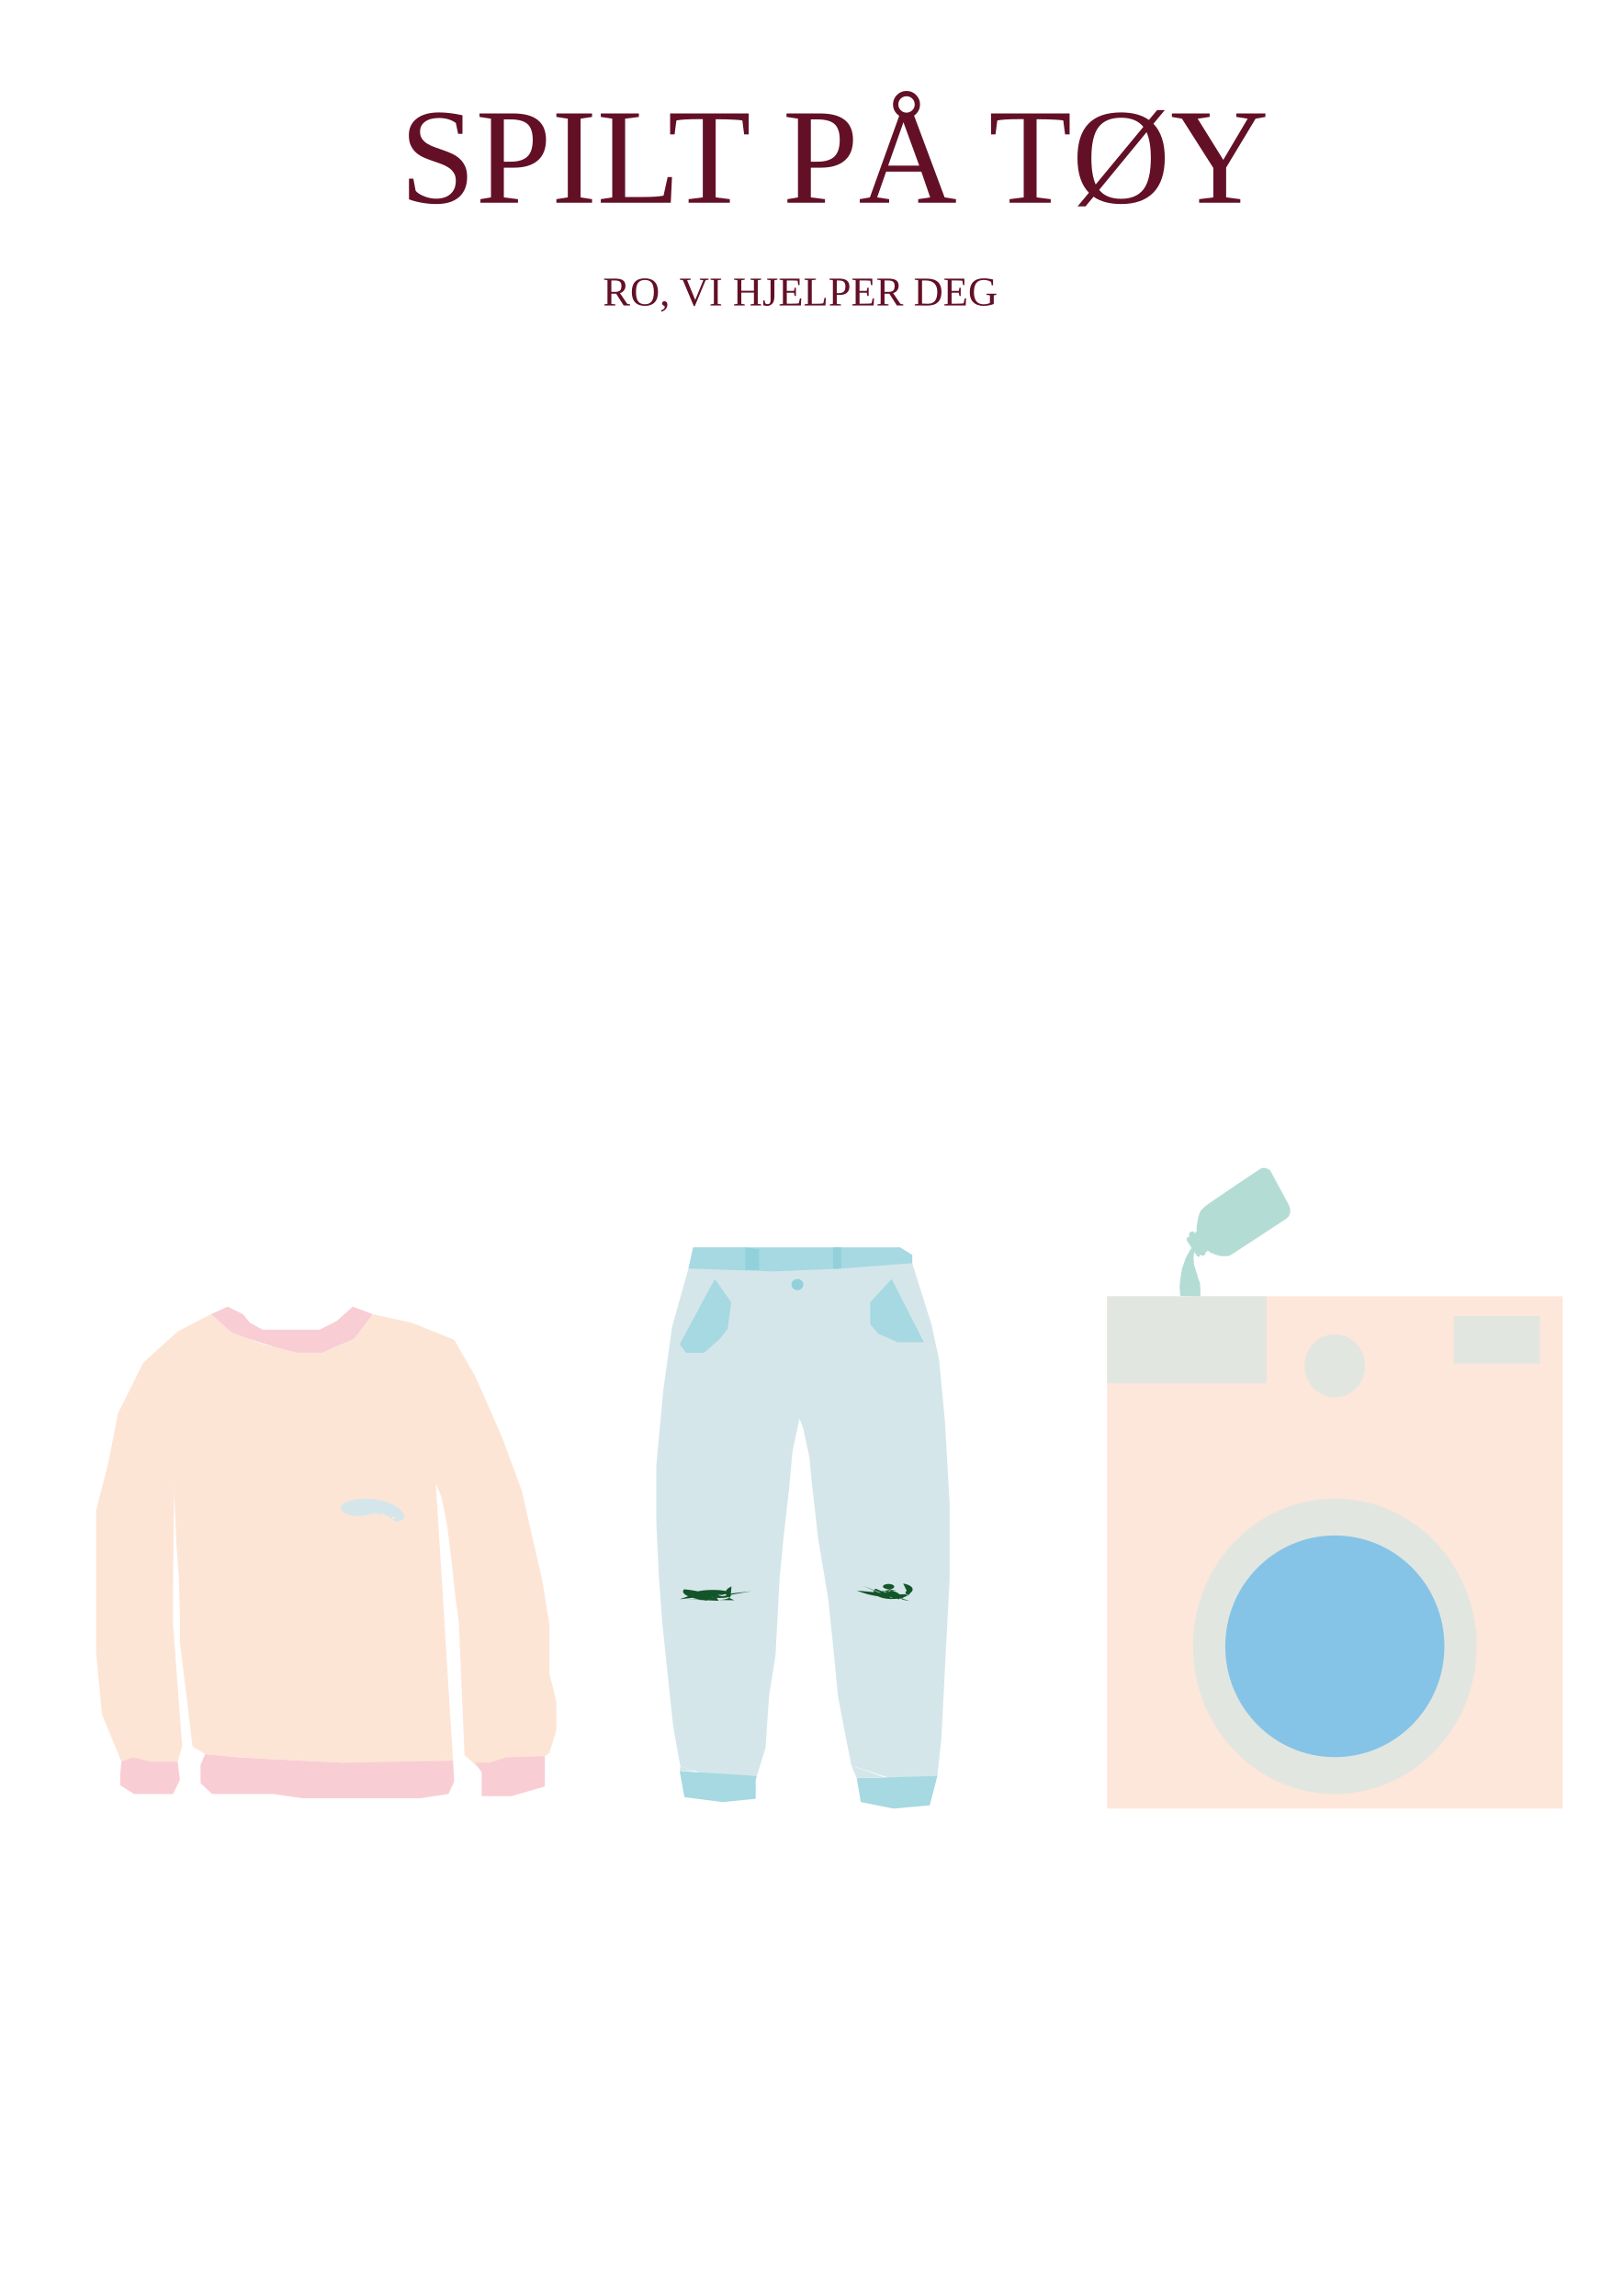
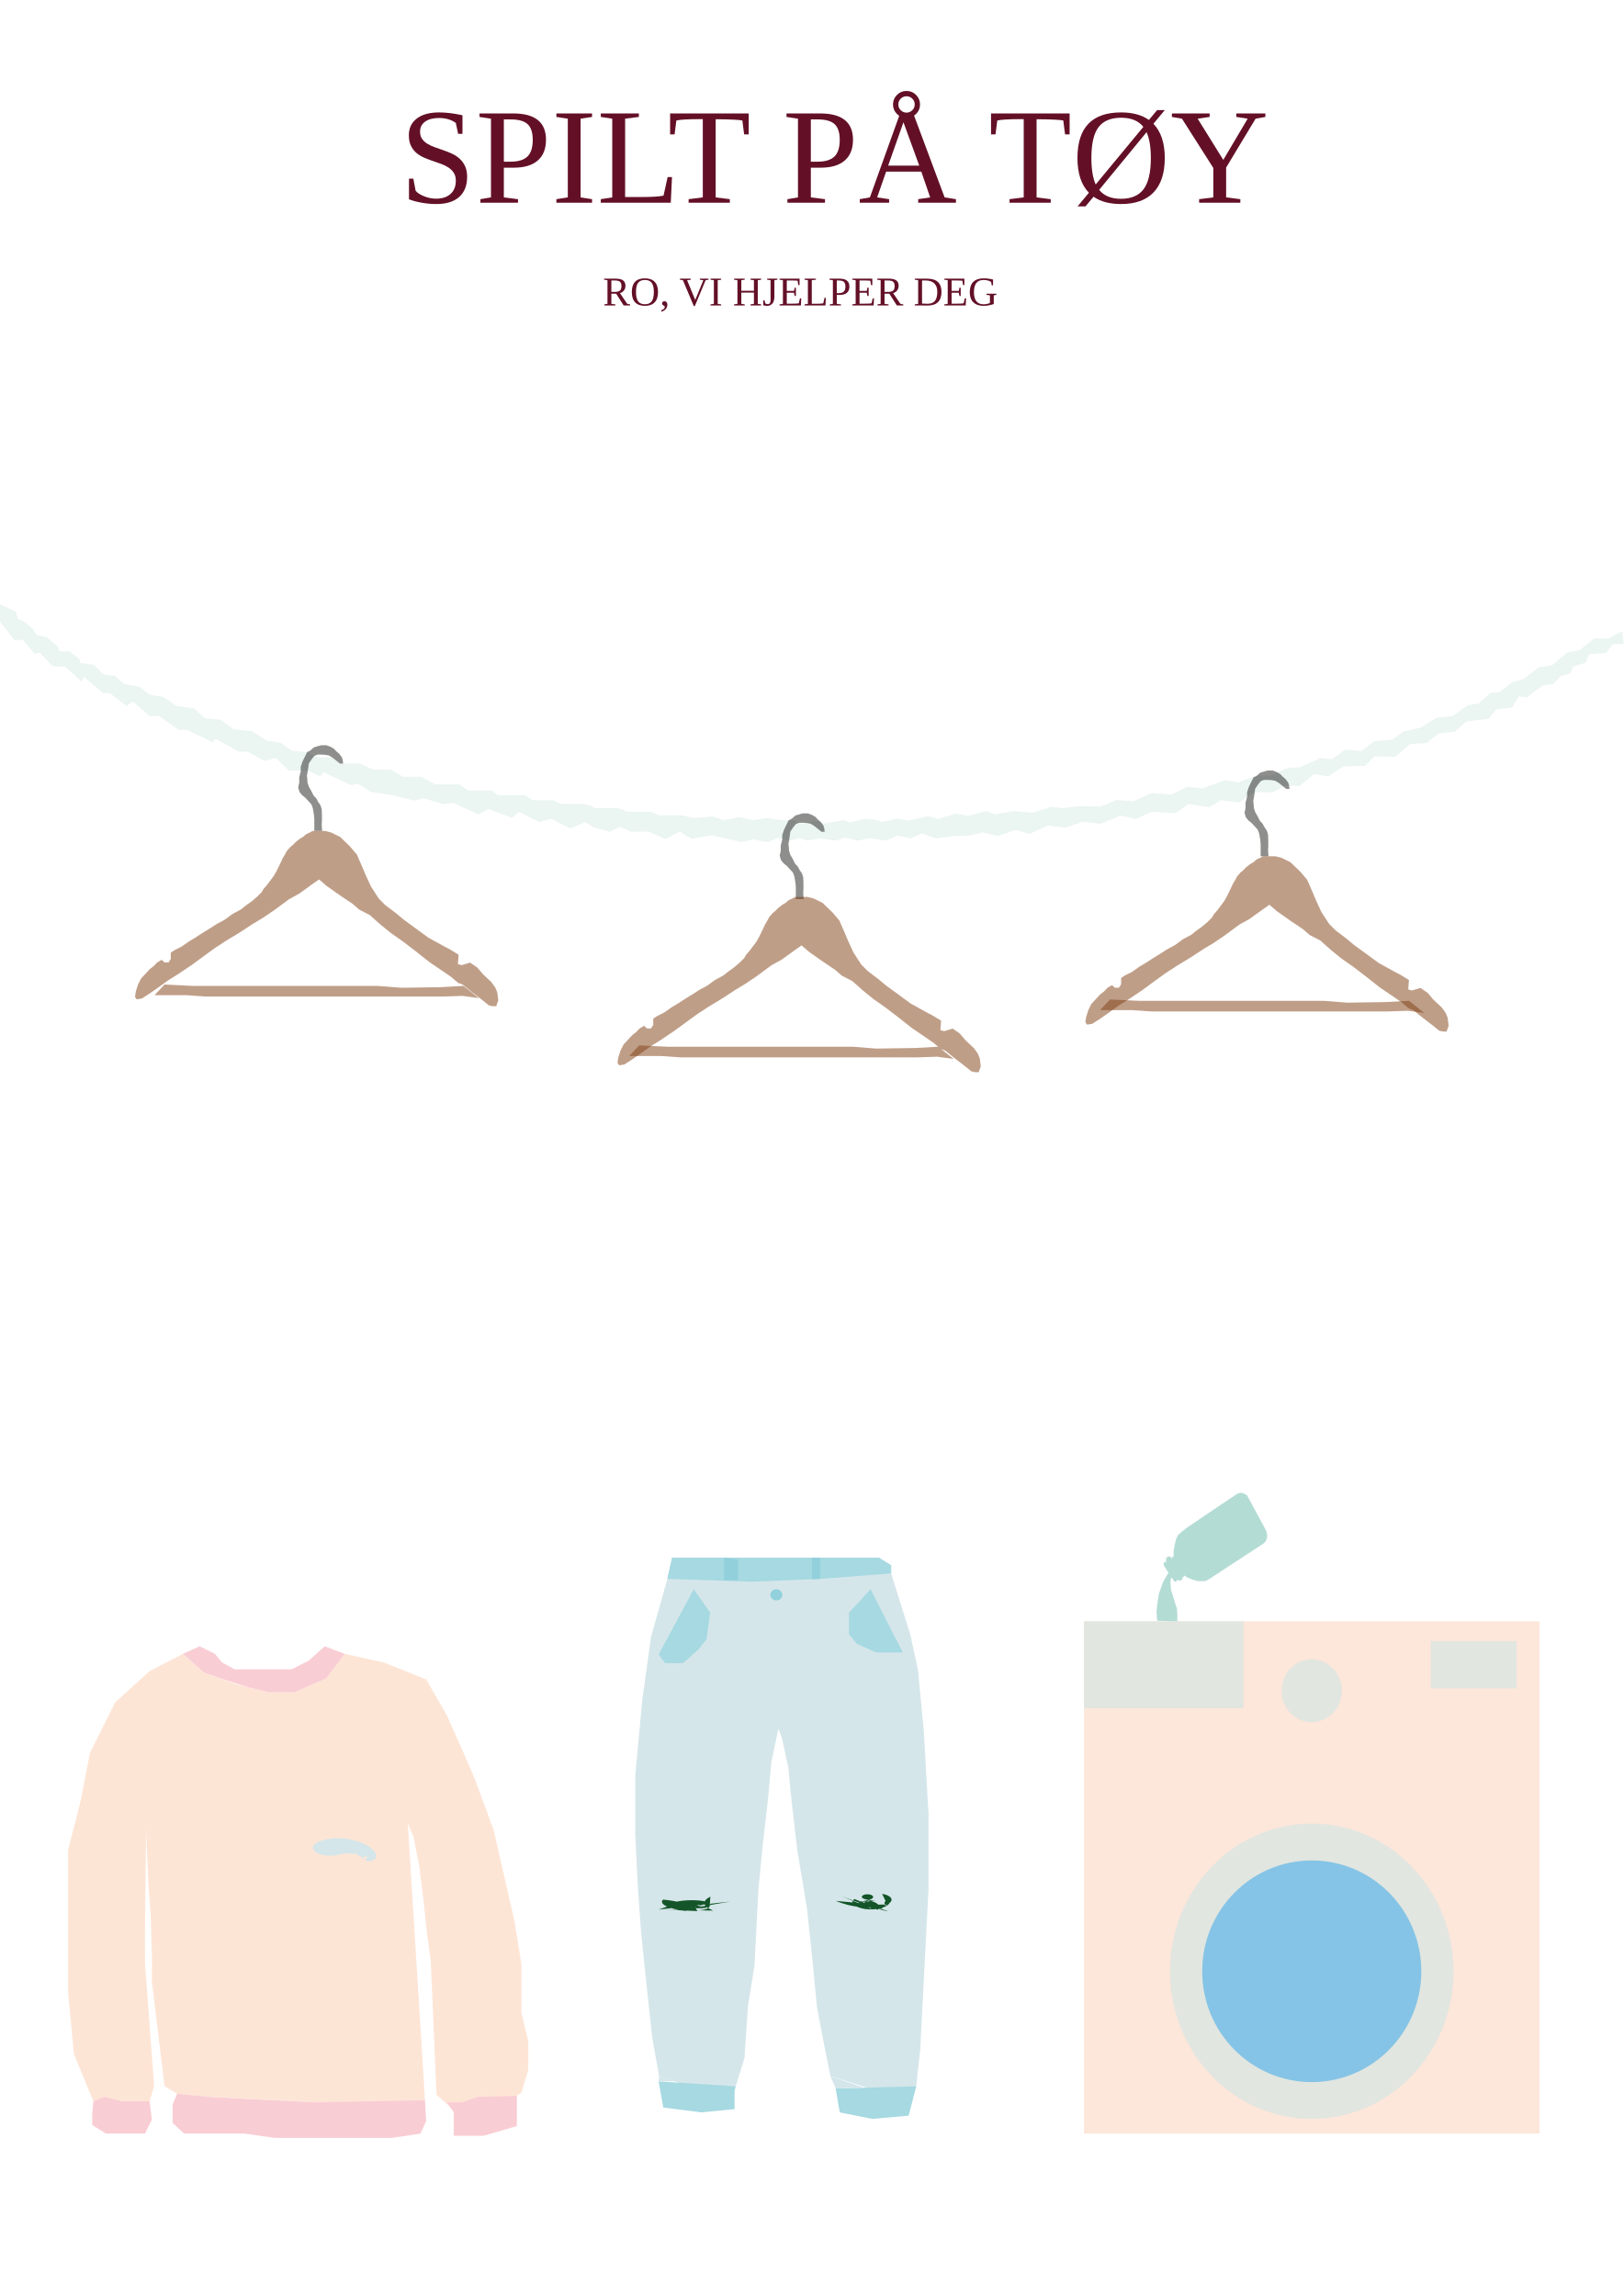
- <svg xmlns="http://www.w3.org/2000/svg" id="Layer_1" data-name="Layer 1" viewBox="0 0 595.28 841.89">
+ <svg xmlns="http://www.w3.org/2000/svg" viewBox="0 0 595.28 841.89">
  <defs>
    <style>
      .cls-1 {
        fill: none;
      }

      .cls-2 {
        fill: #fde6da;
      }

      .cls-3 {
+         fill: #7f3e12;
+       }
+ 
+       .cls-3, .cls-4 {
+         opacity: .5;
+       }
+ 
+       .cls-5 {
        fill: #135528;
      }

-       .cls-4 {
+       .cls-6 {
        fill: #85c4e6;
      }

-       .cls-5 {
+       .cls-7 {
        fill: #f9cdd4;
      }

-       .cls-6 {
+       .cls-8 {
        fill: #a6d9e1;
      }

-       .cls-7 {
+       .cls-9 {
        fill: #e2e6e0;
      }

-       .cls-8 {
+       .cls-10 {
+         fill: #ebf5f2;
+       }
+ 
+       .cls-11 {
        fill: #92d1dc;
      }

-       .cls-9 {
+       .cls-12 {
        letter-spacing: -.09em;
      }

-       .cls-10 {
+       .cls-13 {
        letter-spacing: -.02em;
      }

-       .cls-11 {
+       .cls-14 {
        letter-spacing: -.04em;
      }

-       .cls-12 {
+       .cls-15 {
        fill: #fde5d6;
      }

-       .cls-13 {
+       .cls-4 {
+         fill: #1d1d1b;
+       }
+ 
+       .cls-16 {
        font-size: 15px;
      }

-       .cls-13, .cls-14 {
+       .cls-16, .cls-17 {
        fill: #631027;
        font-family: TimesNewRomanPSMT, 'Times New Roman';
      }

-       .cls-15 {
+       .cls-18 {
        fill: #d5e6ea;
      }

-       .cls-14 {
+       .cls-17 {
        font-size: 50px;
      }

-       .cls-16 {
+       .cls-19 {
        fill: #b3dcd4;
      }
    </style>
  </defs>
-   <text class="cls-14" transform="translate(146.55 74.33)">
-     <tspan x="0" y="0">SPI</tspan>
-     <tspan class="cls-9" x="72.27" y="0">L</tspan>
-     <tspan class="cls-10" x="98.22" y="0">T</tspan>
-     <tspan x="127.86" y="0" xml:space="preserve"> PÅ</tspan>
-     <tspan class="cls-10" x="204.27" y="0"> </tspan>
-     <tspan x="215.87" y="0">TØ</tspan>
-     <tspan class="cls-11" x="282.52" y="0">Y</tspan>
-   </text>
-   <text class="cls-13" transform="translate(221.02 112)">
-     <tspan x="0" y="0">RO,</tspan>
-     <tspan class="cls-10" x="24.59" y="0"> </tspan>
-     <tspan x="28.07" y="0">VI HJELPER DEG</tspan>
-   </text>
-   <rect class="cls-2" x="405.88" y="475.33" width="166.99" height="187.85" />
-   <ellipse class="cls-7" cx="489.37" cy="603.66" rx="51.98" ry="54.14" />
-   <ellipse class="cls-7" cx="489.37" cy="500.79" rx="11.07" ry="11.53" />
-   <rect class="cls-7" x="405.88" y="475.33" width="58.45" height="31.89" />
-   <rect class="cls-7" x="533.01" y="482.58" width="31.51" height="17.39" />
-   <ellipse class="cls-4" cx="489.37" cy="603.66" rx="40.17" ry="40.64" />
-   <g>
-     <polygon class="cls-16" points="465.67 429.15 472.57 441.96 472.99 443.3 472.99 444.71 472.45 446.06 471.66 446.8 470.39 447.66 451.37 460.1 450.28 460.59 449.13 460.59 447.55 460.59 445.98 460.16 443.74 459.3 442.71 458.5 442.59 458.87 442.26 459.08 442.04 459.02 442.04 459.41 441.9 459.9 441.47 460.27 441 460.38 440.35 460.34 440.13 460.19 439.78 459.9 439.92 460.29 439.78 460.73 439.39 460.85 438.99 460.66 438.52 460.03 437.52 458.65 436.59 457.16 436.46 456.96 435.1 454.8 435.1 454.41 435.1 453.96 435.41 453.57 435.8 453.5 436.14 453.63 435.96 453.05 435.94 452.58 436.02 452.25 436.36 451.78 436.89 451.57 437.42 451.53 437.65 451.8 438.03 452.19 438.26 452.56 438.24 452.06 438.21 451.8 438.38 451.53 438.64 451.55 438.82 451.59 438.74 451.1 438.72 450.44 438.7 449.76 438.91 448.52 439.21 446.88 439.7 445 440.35 443.71 441.81 442.39 443.32 441.2 453.61 434.22 462.13 428.53 463.29 428.2 463.92 428.3 464.51 428.5 465.24 428.9 465.67 429.15" />
-     <polygon class="cls-16" points="437.61 456.97 436.58 457.98 436.25 458.53 435.55 459.72 434.77 461.14 433.37 465.08 432.79 468.65 432.46 471.7 432.64 474.53 432.79 475.14 440.09 475.33 440.09 472.74 439.91 470.43 439.27 468.71 438.79 466.99 438.12 464.89 437.75 463.75 437.57 461.29 437.66 460.06 437.96 459.04 438.67 458.66 437.61 456.97" />
+   <g id="Layer_1" data-name="Layer 1">
+     <text class="cls-17" transform="translate(146.55 74.33)">
+       <tspan x="0" y="0">SPI</tspan>
+       <tspan class="cls-12" x="72.27" y="0">L</tspan>
+       <tspan class="cls-13" x="98.22" y="0">T</tspan>
+       <tspan x="127.86" y="0" xml:space="preserve"> PÅ</tspan>
+       <tspan class="cls-13" x="204.27" y="0"> </tspan>
+       <tspan x="215.87" y="0">TØ</tspan>
+       <tspan class="cls-14" x="282.52" y="0">Y</tspan>
+     </text>
+     <text class="cls-16" transform="translate(221.02 112)">
+       <tspan x="0" y="0">RO,</tspan>
+       <tspan class="cls-13" x="24.59" y="0"> </tspan>
+       <tspan x="28.07" y="0">VI HJELPER DEG</tspan>
+     </text>
  </g>
-   <polygon class="cls-15" points="249.41 647.63 246.84 633.28 244.91 615.36 242.77 594.84 241.48 576.91 240.62 558.58 240.62 537.27 243.19 509.58 246.41 486.47 252.4 465.15 254.12 457.38 273.18 457.38 287.75 459.38 312.38 459.18 329.94 457.38 334.44 460.17 334.44 463.16 341.51 485.67 344.29 498.62 346.43 521.13 348.15 551.41 348.15 579.1 346.86 603.4 345.15 637.27 343.65 651.21 332.51 654 312.16 647.43 309.81 635.68 307.24 622.13 305.52 604.4 303.6 586.07 299.95 564.16 297.6 543.44 296.74 534.28 294.39 523.52 293.1 520.13 290.53 532.29 289.24 546.43 287.32 563.16 285.82 578.7 284.32 606.99 281.96 621.73 280.68 640.85 277.46 651.21 262.9 651.81 249.41 647.63" />
-   <polygon class="cls-6" points="249.19 649.42 250.91 658.98 264.83 660.78 277.04 659.58 277.04 652.81 277.46 651.21 249.19 649.42" />
-   <polyline class="cls-15" points="255.19 649.42 249.41 647.63 249.19 649.42" />
-   <polygon class="cls-6" points="314.09 652.01 315.59 660.78 327.58 663.17 340.86 661.97 343.65 651.21 314.09 652.01" />
-   <polyline class="cls-15" points="312.16 647.43 324.36 651.73 314.09 652.01" />
-   <polyline class="cls-6" points="326.9 468.97 319.03 477.51 319.03 485.57 321.91 488.98 329 492.16 333.2 492.16 336.09 492.16 338.71 492.16" />
-   <polyline class="cls-6" points="262.05 468.97 268.09 477.51 266.77 487.27 263.89 490.93 258.11 496.06 251.55 496.06 249.19 492.89" />
-   <path class="cls-6" d="M252.4,465.15l37.74,1.04-37.74-1.04Z" />
-   <polyline class="cls-6" points="254.12 457.38 252.4 465.15 283.37 466.19 308.45 465.15 334.44 463.16 334.44 460.17 329.94 457.38" />
-   <polygon class="cls-8" points="273.18 457.38 273.18 465.67 278.29 465.67 278.29 458.08 273.18 457.38" />
-   <polyline class="cls-8" points="308.45 465.15 305.43 465.28 305.43 457.38 308.45 457.38 308.45 461.79" />
-   <ellipse class="cls-8" cx="292.35" cy="471.02" rx="2.2" ry="2.05" />
-   <path class="cls-1" d="M290.15,477.54c.47,7.88.93,15.77,1.4,23.65,5.43-.74,8.91-5.77,9.83-10.81s-.49-10.16-2-15.06" />
-   <polygon class="cls-12" points="65.12 645.95 44.5 645.95 37.35 628.55 35.24 606.02 35.24 586.25 35.24 570.84 35.24 553.84 39.87 535.65 43.24 518.26 52.49 499.68 65.12 488.21 77.32 481.89 84.89 488.61 96.67 492.96 108.87 496.01 118.13 496.01 129.91 490.89 136.64 481.89 150.95 485.03 166.51 491.25 174.09 504.42 179.56 516.68 184.18 527.35 187.55 536.44 191.34 546.72 194.28 559.77 198.91 579.93 201.43 595.74 201.43 613.53 203.96 623.93 203.96 634.48 201.43 642.78 193.02 648.71 184.18 648.71 178.29 650.69 170.3 643.57 170.06 638.02 168.2 594.55 167.58 590.13 166.93 585.46 165.67 573.6 163.99 559.77 161.89 549.09 159.78 543.95 166.09 645.55 143.37 646.34 125.7 646.34 101.72 645.16 87.41 644.36 75.21 643.18 70.59 640.41 65.96 602.07 65.96 591.79 65.54 578.35 64.98 570.37 64.69 566.29 64.48 561.46 64.14 553.83 63.85 547.51 63.85 543.95 63.43 582.7 63.43 595.35 66.8 640.41 65.12 645.95" />
-   <polyline class="cls-5" points="44.08 650.69 44.08 654.64 49.13 657.81 57.96 657.81 63.43 657.81 65.96 652.67 65.12 645.95 55.02 645.95 48.71 644.36 44.5 645.95" />
-   <polyline class="cls-5" points="73.53 647.13 73.53 653.85 77.74 657.81 88.68 657.81 100.04 657.81 110.98 659.39 126.12 659.39 142.11 659.39 153.89 659.39 164.41 657.81 166.51 653.26 166.09 645.55 125.7 646.34 101.72 645.16 87.41 644.36 75.21 643.18" />
-   <polyline class="cls-5" points="176.61 649.9 176.61 658.6 187.55 658.6 199.75 655.04 199.75 649.9 199.75 643.97 185.45 644.36 179.56 646.34 174.09 646.34" />
-   <polygon class="cls-5" points="83.47 479.12 77.32 481.89 84.89 488.61 90.96 490.85 100.8 493.99 108.87 496.01 114.36 496.01 118.13 496.01 125.77 492.68 129.91 490.89 132.39 487.57 134.47 484.79 136.64 481.89 129.33 479.12 123.41 484.4 117.17 487.57 106.98 487.57 100.94 487.57 96.26 487.57 91.58 484.98 89.09 481.89 83.47 479.12" />
-   <path class="cls-3" d="M249.19,586.42c8.77-.99,17.54-1.97,26.31-2.96-4.75.82-9.51,1.64-14.26,2.46-.6-1.37-4.75-2.63-10.41-3.16-1.68,1.58,1.85,3.37,8.2,4.16,2.96-.95,2.46-2.37-1.13-3.21-.29.94,3.31,1.85,7.51,1.9-2.12-.14-4.24-.28-6.37-.42.41.57,3.64.91,6.02.68s3.59-.89,2.97-1.45-2.77-1-5.22-1.19c-.22.31-.42.64.13.92s2.17.5,3.39.34c1.37-.17,1.21-.64.34-.93-2.48-.83-8.86-.73-11.35.1s-1.09,2.06,2.44,2.67c2.25.39,5.66.54,7.87.14,2.05-.37,2.25-1.04,2.3-1.63.08-1.06.16-2.11.23-3.17-3.25,1.62-2.84,3.58,1.06,5.12-5.88-.11-11.75-.22-17.63-.33,3.96.17,7.91.34,11.87.51l-1.11-1.7,4.87.77-5.65-1.64,4.01.61c-2.06-.85-6.33-1.41-10.66-1.39.34.59,2.14,1.13,4.58,1.37-.1-.68-1.98-1.34-4.71-1.65,2.06,1.12,5.93,2.07,10.73,2.64-.54-.73-3.73-1.32-7.05-1.29-.45.4.94.86,2.79.91-2.28-.48-5.52-.71-8.61-.62,2.64.44,5.29.87,7.93,1.31-.04-.62-2.97-1.16-5.72-1.04l2.06.08.11-1.73" />
-   <path class="cls-3" d="M321.01,582.53c-2.21,1.5.92,3.68,5.5,3.81,4.58.14,8.6-1.82,7.06-3.44-1.98.37-2.17,1.59-.32,2.05-6.37-.57-12.75-1.15-19.12-1.72,2.52,1.04,5.64,1.95,9.31,2.26s7.94-.12,10.05-1.28c2.11-1.16,1.11-3.04-2.37-3.57l1.89,3.91-4.52.06c-.08,1.08,2.1,2.13,4.92,2.37l-8.12-2.43,2.05,1.56c-3.72-1.56-7.45-3.11-11.17-4.67,4.44,1.68,8.89,3.35,13.33,5.03,1.61-1.23-.11-2.91-3.51-3.42-.4,1.3,1.91,2.65,5.24,3.05-.63-1.38-3.94-2.52-7.67-2.65,1.57-.28,3.26-.59,4.02-1.17s-.1-1.48-1.84-1.48c-1.75,0-2.6.93-1.66,1.48s2.87.74,4.62.76c-2.05.16-3.93.6-5.24,1.21,1.2-.04.88-.91-.31-.83" />
-   <path class="cls-15" d="M144.14,556.11c-1.01.53-.16,1.67,1.19,1.77s2.59-.6,2.88-1.37-.15-1.59-.75-2.31c-3.12-3.68-11.18-5.61-17.79-4.25-2.18.45-4.37,1.38-4.67,2.72-.37,1.67,2.52,3.1,5.38,3.23s5.6-.63,8.17-1.37c2.24.65,4.48,1.3,6.72,1.96-.39.24-.78.49-1.17.73-4.02-2.87-10.05-4.73-16.35-5.04,3.53.61,7.06,1.21,10.59,1.82l1.41.87-7.76-.7,7.76,1.23.12-1.61,6.38.93c-.8-1.27-2.51-2.34-4.63-2.87l2.11,1.64c-5.92-.89-11.84-1.78-17.76-2.67l10.01,4.25c.27-1.35-1.11-2.76-3.23-3.3l5.35,2.71-5.11-1.35" />
+   <g id="vaskemaskine">
+     <g>
+       <rect class="cls-2" x="397.42" y="594.49" width="166.99" height="187.85" />
+       <ellipse class="cls-9" cx="480.91" cy="722.82" rx="51.98" ry="54.14" />
+       <ellipse class="cls-9" cx="480.91" cy="619.96" rx="11.07" ry="11.53" />
+       <rect class="cls-9" x="397.42" y="594.49" width="58.45" height="31.89" />
+       <rect class="cls-9" x="524.54" y="601.74" width="31.51" height="17.39" />
+       <ellipse class="cls-6" cx="480.91" cy="722.82" rx="40.17" ry="40.64" />
+       <g>
+         <polygon class="cls-19" points="457.2 548.31 464.11 561.12 464.53 562.47 464.53 563.88 463.99 565.23 463.2 565.96 461.93 566.82 442.91 579.26 441.82 579.75 440.67 579.75 439.09 579.75 437.52 579.32 435.28 578.46 434.25 577.67 434.12 578.04 433.8 578.24 433.58 578.18 433.58 578.57 433.43 579.07 433.01 579.44 432.54 579.54 431.89 579.5 431.66 579.35 431.32 579.07 431.46 579.46 431.32 579.89 430.93 580.01 430.52 579.83 430.06 579.19 429.06 577.81 428.12 576.32 428 576.13 426.64 573.96 426.64 573.57 426.64 573.12 426.95 572.73 427.33 572.67 427.68 572.79 427.49 572.21 427.47 571.74 427.56 571.41 427.9 570.94 428.43 570.73 428.96 570.69 429.18 570.96 429.57 571.35 429.79 571.72 429.77 571.23 429.75 570.96 429.91 570.69 430.18 570.71 430.36 570.75 430.28 570.26 430.26 569.6 430.24 568.92 430.44 567.69 430.75 566.04 431.24 564.16 431.89 562.87 433.35 561.56 434.86 560.36 445.15 553.39 453.67 547.69 454.83 547.36 455.46 547.46 456.05 547.67 456.78 548.06 457.2 548.31" />
+         <polygon class="cls-19" points="429.15 576.14 428.11 577.15 427.79 577.69 427.08 578.88 426.31 580.3 424.91 584.24 424.33 587.81 424 590.86 424.18 593.69 424.33 594.31 431.63 594.49 431.63 591.91 431.45 589.6 430.81 587.87 430.32 586.15 429.65 584.06 429.29 582.92 429.11 580.46 429.2 579.22 429.5 578.21 430.21 577.82 429.15 576.14" />
+       </g>
+     </g>
+     <polygon class="cls-10" points="5.85 224.28 6.54 226.92 8.84 227.95 12.16 230.7 13.31 232.77 17.09 233.68 21.34 237.24 21.79 238.84 25.58 238.84 29.36 241.94 29.36 243.09 34.41 243.77 37.96 247.33 42.09 247.79 45.65 250.88 51.15 251.8 54.71 254.67 60.1 255.59 64.45 258.8 71.22 259.83 75.12 263.38 80.97 263.96 85.67 267.4 92.32 268.09 97.94 271.64 103.1 272.44 107 275.31 112.62 275.77 116.4 277.72 121.79 277.72 124.66 280.01 125.81 280.01 132.11 280.01 136.82 282.19 143.12 282.19 147.82 284.83 154.25 284.83 159.52 287.58 168.35 287.58 171.56 289.87 180.28 289.87 182.46 291.59 192.55 291.59 195.19 293.43 202.64 293.43 205.85 294.81 214.34 294.81 216.98 295.61 217.89 296.3 226.61 296.3 230.05 297.67 238.65 297.67 241.29 298.93 250 298.93 254.25 299.97 261.36 299.39 265.37 300.77 270.87 299.62 276.15 300.77 280.74 299.97 287.16 300.77 290.6 300.77 294.15 302.03 299.08 300.88 301.84 302.03 309.18 300.77 311.58 301.57 317.43 300.2 321.79 300.77 323.05 301.46 328.79 300.2 333.26 300.88 340.14 299.28 343.92 300.31 350.34 298.36 355.05 299.16 361.58 297.44 364.79 298.59 371.67 297.44 378.56 298.02 385.44 295.84 389.91 296.3 395.18 295.61 403.67 295.72 409.29 293.31 415.48 293.77 422.25 290.79 429.36 291.37 435.21 288.5 440.94 289.07 449.08 286.09 454.01 286.89 461.24 284.26 465.48 284.48 472.25 281.5 476.26 281.39 484.17 277.95 488.3 278.41 493.23 274.85 499.2 275.43 503.78 271.76 510.32 271.3 514.33 268.32 520.76 266.82 526.72 263.15 532.57 262.58 538.07 258.57 542.09 257.99 546.44 253.98 549.65 253.87 554.36 250.2 558.48 249.05 563.99 244.81 569.03 243.89 574.54 239.3 579.13 238.38 584.4 234.14 589.68 234.14 594.72 231.39 595.28 236.09 591.17 236.21 588.87 239.42 582.68 239.88 581.31 242.97 576.72 244.46 575.57 246.99 572.13 247.9 569.38 250.88 565.71 251.23 559.75 255.7 556.76 255.36 554.47 259.37 548.39 260.17 545.76 263.61 537.61 264.53 533.26 268.32 527.52 268.89 522.93 272.44 517.09 272.79 511.47 277.49 503.9 277.37 500.46 280.82 492.43 281.04 486.93 284.71 481.77 283.8 476.38 288.27 471.44 287.93 466.63 290.56 459.86 290.45 454.24 294.23 447.59 293.43 443.35 295.95 435.66 294.81 431.08 298.13 422.13 297.67 416.4 300.31 410.89 299.05 403.56 302.03 396.79 301.34 390.6 303.52 383.95 302.72 377.52 305.81 372.36 304.32 365.83 306.5 360.32 305.24 354.93 306.5 350 306.5 343.12 307.42 337.96 305.59 333.95 307.42 329.01 306.39 324.77 308.22 319.04 307.31 314.45 308.22 309.86 307.19 306.08 308.22 300.56 307.42 295.99 308.22 293.12 307.31 289.34 308.22 284.98 307.19 281.54 308.8 276.03 307.76 271.91 308.8 265.25 307.19 260.55 306.27 253.56 307.65 249.2 304.9 243.92 307.65 237.85 304.9 231.65 305.01 227.3 303.18 223.51 305.01 218.01 303.52 214.57 301.46 209.06 303.75 201.95 300.2 197.82 301.46 190.37 297.67 187.62 299.85 179.13 296.64 175.23 298.59 166.17 294.35 162.62 294.81 155.39 292.74 151.72 293.54 144.04 291.59 135.9 290.33 131.2 287.35 128.67 287.93 118.58 283.11 117.44 284.71 112.85 282.54 105.85 282.54 101.04 277.83 97.02 279.09 90.83 275.65 87.62 275.65 78.9 270.84 77.99 272.21 68.58 267.63 65.49 267.63 58.15 262.35 55.05 262.7 48.63 257.19 46.34 258.91 40.37 254.21 37.73 254.1 30.74 248.13 29.94 249.97 23.86 244.46 19.39 244.35 14.57 239.3 12.62 239.65 8.26 234.49 5.4 234.83 0 227.95 0 221.64 5.85 224.28" />
+     <polygon class="cls-4" points="125.65 278.7 125.34 277.69 124.41 276.45 123.16 275.36 122.46 274.58 121.14 273.8 119.66 273.26 117.72 273.26 116.4 273.65 115.08 274.04 113.75 275.2 112.62 275.77 111.58 277.85 110.88 279.32 110.25 281.19 110.25 282.9 109.71 285 109.71 287.02 109.32 288.74 109.79 290.37 110.72 291.54 111.89 292.47 113.05 293.71 114.22 295.04 114.69 296.36 115.08 298.61 115.23 300.25 115.23 302.58 115.23 304.68 116.94 304.68 118.11 304.68 117.95 302.5 118.03 300.95 118.03 298.92 117.95 296.75 117.49 295.27 116.63 294.02 115.93 292.7 115 291.77 114.14 290.06 113.21 288.42 112.74 286.95 112.66 285.55 112.51 284.54 112.85 282.54 113.05 281.19 113.21 279.95 114.38 278.24 115.28 277.14 116.48 276.68 117.49 276.68 119.12 276.76 120.52 276.99 121.79 277.72 122.73 278.47 123.9 279.4 124.66 280.01 125.81 280.01 125.65 278.7" />
+     <polygon class="cls-3" points="114.64 304.68 113.45 305.33 112.31 305.83 111.05 306.9 110.04 307.47 108.34 308.8 107.52 309.68 106.39 310.62 105.13 312.07 104.31 313.58 103.62 314.72 102.93 316.23 102.11 317.93 101.22 319.69 100.34 321.21 99.21 322.72 97.89 324.48 96.63 325.93 95.93 327.13 94.23 328.83 92.22 330.53 89.95 332.17 88.31 333.49 85.35 335.07 82.32 337.27 79.62 338.72 76.65 340.61 74.2 342.12 71.36 343.95 69.35 345.15 66.57 347.1 64.05 348.36 62.61 349.3 62.61 351.63 61.79 352.89 60.27 352.89 59.27 351.95 57.63 352.89 56.31 354.28 54.98 355.29 53.34 357.05 51.71 358.82 50.57 361.08 49.75 363.73 49.5 365.56 50.13 366.44 52.02 366.12 55.23 364.05 57.75 362.28 61.6 359.51 65.5 357.05 70.29 353.84 74.83 350.5 78.92 347.54 83.08 344.83 88.18 341.74 92.78 338.72 96.56 336.45 100.53 333.74 106.01 329.71 109.67 327.69 114.64 324.1 116.97 322.47 119.75 324.86 124.85 328.45 129.26 331.41 131.72 333.55 135.62 335.56 139.28 338.85 143.31 342.12 147.78 345.27 152.32 348.74 157.42 352.77 161.77 355.73 165.36 358.19 167.94 360.39 169.71 361.08 172.48 363.35 176.89 366.75 179.22 368.64 180.6 368.96 181.93 368.96 182.68 366.82 182.31 363.86 181.61 362.16 180.16 360.14 177.08 357.24 174.93 354.72 172.35 352.96 169.26 353.9 167.88 353.52 167.94 352.64 168.13 350.06 165.04 348.17 162.4 346.78 159.56 345.21 157.04 343.82 152.32 340.36 148.16 337.33 145.14 334.81 141.29 331.92 138.84 329.46 136 325.05 134.05 320.83 132.91 318.12 130.83 313.33 128.31 310.37 124.72 306.9 121.45 305.27 119.12 304.68 117.56 304.68 114.64 304.68" />
+     <polyline class="cls-3" points="56.63 364.92 61.73 364.92 68.4 364.92 75.43 365.41 82.46 365.41 90.1 365.41 97.74 365.41 106.59 365.41 117.78 365.41 127.08 365.41 133.75 365.41 145.03 365.41 155.82 365.41 162.37 365.41 169.52 365.17 175.55 365.98 169.92 361.51 161.32 361.98 147.22 362.19 138.49 361.51 130.59 361.51 113.23 361.51 92.71 361.51 70.72 361.51 60.31 361.01" />
+     <polygon class="cls-4" points="302.18 303.7 301.87 302.69 300.94 301.44 299.69 300.35 298.99 299.58 297.67 298.8 296.19 298.25 294.25 298.25 292.93 298.64 291.6 299.03 290.28 300.2 289.15 300.77 288.1 302.84 287.4 304.32 286.78 306.19 286.78 307.9 286.24 310 286.24 312.02 285.85 313.73 286.32 315.37 287.25 316.53 288.42 317.47 289.58 318.71 290.75 320.03 291.22 321.35 291.6 323.61 291.76 325.24 291.76 327.58 291.76 329.68 293.47 329.68 294.64 329.68 294.48 327.5 294.56 325.94 294.56 323.92 294.48 321.74 294.02 320.27 293.16 319.02 292.46 317.7 291.53 316.77 290.67 315.05 289.74 313.42 289.27 311.94 289.19 310.54 289.04 309.53 289.38 307.53 289.58 306.19 289.74 304.94 290.9 303.23 291.8 302.13 293 301.68 294.02 301.68 295.65 301.75 297.05 301.99 298.32 302.72 299.26 303.46 300.43 304.4 301.19 305.01 302.34 305.01 302.18 303.7" />
+     <polygon class="cls-3" points="291.53 328.87 290.34 329.52 289.2 330.03 287.94 331.1 286.93 331.66 285.23 332.99 284.41 333.87 283.28 334.81 282.02 336.26 281.2 337.77 280.51 338.91 279.81 340.42 279 342.12 278.11 343.89 277.23 345.4 276.1 346.91 274.77 348.67 273.51 350.12 272.82 351.32 271.12 353.02 269.1 354.72 266.84 356.36 265.2 357.68 262.24 359.26 259.21 361.46 256.5 362.91 253.54 364.8 251.09 366.31 248.25 368.14 246.24 369.34 243.46 371.29 240.94 372.55 239.49 373.5 239.49 375.83 238.68 377.09 237.16 377.09 236.16 376.14 234.52 377.09 233.19 378.47 231.87 379.48 230.23 381.24 228.6 383.01 227.46 385.28 226.64 387.92 226.39 389.75 227.02 390.63 228.91 390.32 232.12 388.24 234.64 386.47 238.49 383.7 242.39 381.24 247.18 378.03 251.72 374.69 255.81 371.73 259.97 369.02 265.07 365.93 269.67 362.91 273.45 360.64 277.42 357.93 282.9 353.9 286.56 351.89 291.53 348.3 293.86 346.66 296.64 349.05 301.74 352.64 306.15 355.6 308.61 357.75 312.51 359.75 316.17 363.04 320.2 366.31 324.67 369.46 329.21 372.93 334.31 376.96 338.66 379.92 342.25 382.38 344.83 384.58 346.59 385.28 349.37 387.54 353.78 390.95 356.11 392.84 357.49 393.15 358.82 393.15 359.57 391.01 359.19 388.05 358.5 386.35 357.05 384.33 353.97 381.43 351.82 378.91 349.24 377.15 346.15 378.09 344.77 377.72 344.83 376.83 345.02 374.25 341.93 372.36 339.29 370.98 336.45 369.4 333.93 368.01 329.21 364.55 325.05 361.53 322.02 359.01 318.18 356.11 315.72 353.65 312.89 349.24 310.94 345.02 309.8 342.31 307.72 337.52 305.2 334.56 301.61 331.1 298.34 329.46 296.01 328.87 294.45 328.87 291.53 328.87" />
+     <polyline class="cls-3" points="230.68 387.22 235.78 387.22 242.45 387.22 249.48 387.71 256.51 387.71 264.15 387.71 271.79 387.71 280.64 387.71 291.83 387.71 301.13 387.71 307.8 387.71 319.08 387.71 329.87 387.71 336.42 387.71 343.57 387.47 349.6 388.28 343.97 383.81 335.37 384.28 321.27 384.49 312.54 383.81 304.65 383.81 287.28 383.81 266.76 383.81 244.77 383.81 234.36 383.31" />
+     <polygon class="cls-4" points="472.59 287.99 472.28 286.98 471.35 285.73 470.11 284.64 469.41 283.87 468.08 283.09 466.61 282.54 464.66 282.54 463.34 282.93 462.02 283.32 460.7 284.49 459.56 285.05 458.52 287.13 457.82 288.61 457.2 290.48 457.2 292.19 456.65 294.29 456.65 296.31 456.26 298.02 456.73 299.65 457.66 300.82 458.83 301.75 460 303 461.16 304.32 461.63 305.64 462.02 307.9 462.17 309.53 462.17 311.87 462.17 313.97 463.88 313.97 465.05 313.97 464.89 311.79 464.97 310.23 464.97 308.21 464.89 306.03 464.43 304.55 463.57 303.31 462.87 301.99 461.94 301.05 461.08 299.34 460.15 297.71 459.68 296.23 459.61 294.83 459.45 293.82 459.79 291.82 460 290.48 460.15 289.23 461.32 287.52 462.22 286.42 463.42 285.97 464.43 285.97 466.06 286.04 467.46 286.28 468.73 287 469.67 287.75 470.84 288.69 471.6 289.3 472.75 289.3 472.59 287.99" />
+     <polygon class="cls-3" points="463.06 313.97 461.86 314.61 460.73 315.12 459.47 316.19 458.46 316.76 456.76 318.08 455.94 318.96 454.8 319.91 453.54 321.36 452.73 322.87 452.03 324 451.34 325.51 450.52 327.21 449.64 328.98 448.76 330.49 447.62 332 446.3 333.77 445.04 335.22 444.35 336.41 442.65 338.11 440.63 339.81 438.36 341.45 436.72 342.78 433.76 344.35 430.74 346.56 428.03 348 425.07 349.89 422.61 351.41 419.78 353.23 417.76 354.43 414.99 356.38 412.47 357.64 411.02 358.59 411.02 360.92 410.2 362.18 408.69 362.18 407.68 361.23 406.04 362.18 404.72 363.57 403.4 364.57 401.76 366.34 400.12 368.1 398.99 370.37 398.17 373.02 397.92 374.84 398.55 375.72 400.44 375.41 403.65 373.33 406.17 371.57 410.01 368.79 413.92 366.34 418.71 363.12 423.24 359.79 427.34 356.82 431.49 354.12 436.6 351.02 441.2 348 444.98 345.74 448.95 343.03 454.43 339 458.08 336.98 463.06 333.39 465.39 331.75 468.16 334.14 473.26 337.74 477.67 340.7 480.13 342.84 484.04 344.85 487.69 348.13 491.72 351.41 496.2 354.56 500.73 358.02 505.83 362.05 510.18 365.01 513.77 367.47 516.35 369.68 518.12 370.37 520.89 372.64 525.3 376.04 527.63 377.93 529.02 378.24 530.34 378.24 531.1 376.1 530.72 373.14 530.03 371.44 528.58 369.42 525.49 366.53 523.35 364.01 520.76 362.24 517.68 363.19 516.29 362.81 516.35 361.93 516.54 359.34 513.46 357.45 510.81 356.07 507.98 354.49 505.46 353.11 500.73 349.64 496.57 346.62 493.55 344.1 489.71 341.2 487.25 338.74 484.41 334.33 482.46 330.11 481.33 327.4 479.25 322.62 476.73 319.65 473.14 316.19 469.86 314.55 467.53 313.97 465.98 313.97 463.06 313.97" />
+     <polyline class="cls-3" points="403.28 370.39 408.37 370.39 415.04 370.39 422.07 370.87 429.11 370.87 436.75 370.87 444.38 370.87 453.24 370.87 464.43 370.87 473.73 370.87 480.4 370.87 491.67 370.87 502.46 370.87 509.01 370.87 516.17 370.63 522.2 371.44 516.57 366.97 507.97 367.44 493.87 367.65 485.13 366.97 477.24 366.97 459.88 366.97 439.36 366.97 417.36 366.97 406.96 366.48" />
+   </g>
+   <g id="bukser">
+     <g>
+       <polygon class="cls-18" points="241.67 761.41 239.1 747.07 237.17 729.14 235.03 708.62 233.75 690.69 232.89 672.37 232.89 651.05 235.46 623.36 238.67 600.25 244.67 578.94 246.38 571.17 265.45 571.17 280.01 573.16 304.64 572.96 322.21 571.17 326.71 573.96 326.71 576.94 333.77 599.46 336.56 612.4 338.7 634.91 340.41 665.19 340.41 692.88 339.13 717.19 337.41 751.05 335.92 765 324.78 767.79 304.43 761.21 302.07 749.46 299.5 735.91 297.79 718.18 295.86 699.86 292.22 677.94 289.86 657.23 289.01 648.06 286.65 637.31 285.37 633.92 282.8 646.07 281.51 660.21 279.58 676.95 278.08 692.49 276.59 720.77 274.23 735.51 272.94 754.64 269.73 765 255.17 765.6 241.67 761.41" />
+       <polygon class="cls-8" points="241.46 763.2 243.17 772.77 257.09 774.56 269.3 773.36 269.3 766.59 269.73 765 241.46 763.2" />
+       <polyline class="cls-18" points="247.46 763.2 241.67 761.41 241.46 763.2" />
+       <polygon class="cls-8" points="306.36 765.79 307.86 774.56 319.85 776.95 333.13 775.76 335.92 765 306.36 765.79" />
+       <polyline class="cls-18" points="304.43 761.21 316.62 765.52 306.36 765.79" />
+       <polyline class="cls-8" points="319.17 582.75 311.29 591.29 311.29 599.35 314.18 602.77 321.27 605.94 325.47 605.94 328.35 605.94 330.98 605.94" />
+       <polyline class="cls-8" points="254.32 582.75 260.35 591.29 259.04 601.06 256.15 604.72 250.38 609.85 243.82 609.85 241.46 606.67" />
+       <path class="cls-8" d="M244.67,578.94l37.74,1.04-37.74-1.04Z" />
+       <polyline class="cls-8" points="246.38 571.17 244.67 578.94 275.64 579.98 300.71 578.94 326.71 576.94 326.71 573.96 322.21 571.17" />
+       <polygon class="cls-11" points="265.45 571.17 265.45 579.46 270.56 579.46 270.56 571.87 265.45 571.17" />
+       <polyline class="cls-11" points="300.71 578.94 297.7 579.06 297.7 571.17 300.71 571.17 300.71 575.57" />
+       <ellipse class="cls-11" cx="284.62" cy="584.8" rx="2.2" ry="2.05" />
+       <path class="cls-1" d="M282.42,591.32c.47,7.88.93,15.77,1.4,23.65,5.43-.74,8.91-5.77,9.83-10.81s-.49-10.16-2-15.06" />
+       <path class="cls-5" d="M241.46,700.2c8.77-.99,17.54-1.97,26.31-2.96-4.75.82-9.51,1.64-14.26,2.46-.6-1.37-4.75-2.63-10.41-3.16-1.68,1.58,1.85,3.37,8.2,4.16,2.96-.95,2.46-2.37-1.13-3.21-.29.94,3.31,1.85,7.51,1.9-2.12-.14-4.24-.28-6.37-.42.41.57,3.64.91,6.02.68s3.59-.89,2.97-1.45-2.77-1-5.22-1.19c-.22.31-.42.64.13.92s2.17.5,3.39.34c1.37-.17,1.21-.64.34-.93-2.48-.83-8.86-.73-11.35.1s-1.09,2.06,2.44,2.67c2.25.39,5.66.54,7.87.14,2.05-.37,2.25-1.04,2.3-1.63.08-1.06.16-2.11.23-3.17-3.25,1.62-2.84,3.58,1.06,5.12-5.88-.11-11.75-.22-17.63-.33,3.96.17,7.91.34,11.87.51l-1.11-1.7,4.87.77-5.65-1.64,4.01.61c-2.06-.85-6.33-1.41-10.66-1.39.34.59,2.14,1.13,4.58,1.37-.1-.68-1.98-1.34-4.71-1.65,2.06,1.12,5.93,2.07,10.73,2.64-.54-.73-3.73-1.32-7.05-1.29-.45.4.94.86,2.79.91-2.28-.48-5.52-.71-8.61-.62,2.64.44,5.29.87,7.93,1.31-.04-.62-2.97-1.16-5.72-1.04l2.06.08.11-1.73" />
+       <path class="cls-5" d="M313.28,696.32c-2.21,1.5.92,3.68,5.5,3.81,4.58.14,8.6-1.82,7.06-3.44-1.98.37-2.17,1.59-.32,2.05-6.37-.57-12.75-1.15-19.12-1.72,2.52,1.04,5.64,1.95,9.31,2.26s7.94-.12,10.05-1.28c2.11-1.16,1.11-3.04-2.37-3.57.63,1.3,1.26,2.6,1.89,3.91l-4.52.06c-.08,1.08,2.1,2.13,4.92,2.37l-8.12-2.43,2.05,1.56c-3.72-1.56-7.45-3.11-11.17-4.67l13.33,5.03c1.61-1.23-.11-2.91-3.51-3.42-.4,1.3,1.91,2.65,5.24,3.05-.63-1.38-3.94-2.52-7.67-2.65,1.57-.28,3.26-.59,4.02-1.17s-.1-1.48-1.84-1.48c-1.75,0-2.6.93-1.66,1.48s2.87.74,4.62.76c-2.05.16-3.93.6-5.24,1.21,1.2-.04.88-.91-.31-.83" />
+     </g>
+   </g>
+   <g id="genser">
+     <g>
+       <polygon class="cls-15" points="54.84 770.48 34.22 770.48 27.07 753.09 24.97 730.56 24.97 710.79 24.97 695.37 24.97 678.38 29.6 660.19 32.96 642.8 42.22 624.22 54.84 612.75 67.04 606.43 74.62 613.15 86.4 617.5 98.6 620.55 107.85 620.55 119.63 615.43 126.37 606.43 140.67 609.57 156.24 615.79 163.81 628.96 169.28 641.22 173.91 651.89 177.28 660.98 181.06 671.26 184.01 684.31 188.64 704.47 191.16 720.28 191.16 738.07 193.68 748.47 193.68 759.02 191.16 767.32 182.75 773.25 173.91 773.25 168.02 775.23 160.03 768.11 159.79 762.56 157.92 719.09 157.31 714.67 156.66 710 155.4 698.14 153.71 684.31 151.61 673.63 149.51 668.49 155.82 770.09 133.1 770.88 115.43 770.88 91.44 769.69 77.14 768.9 64.94 767.72 60.31 764.95 55.68 726.6 55.68 716.33 55.26 702.89 54.7 694.91 54.42 690.83 54.2 686 53.86 678.36 53.58 672.05 53.58 668.49 53.16 707.23 53.16 719.88 56.52 764.95 54.84 770.48" />
+       <polyline class="cls-7" points="166.34 774.44 166.34 783.14 177.28 783.14 189.48 779.58 189.48 774.44 189.48 768.51 175.17 768.9 169.28 770.88 163.81 770.88" />
+       <polygon class="cls-7" points="73.2 603.66 67.04 606.43 74.62 613.15 80.68 615.39 90.53 618.53 98.6 620.55 104.08 620.55 107.85 620.55 115.5 617.22 119.63 615.43 122.12 612.1 124.2 609.33 126.37 606.43 119.06 603.66 113.13 608.94 106.89 612.1 96.7 612.1 90.67 612.1 85.99 612.1 81.31 609.52 78.81 606.43 73.2 603.66" />
+       <path class="cls-18" d="M133.87,680.65c-1.01.53-.16,1.67,1.19,1.77s2.59-.6,2.88-1.37-.15-1.59-.75-2.31c-3.12-3.68-11.18-5.61-17.79-4.25-2.18.45-4.37,1.38-4.67,2.72-.37,1.67,2.52,3.1,5.38,3.23s5.6-.63,8.17-1.37c2.24.65,4.48,1.3,6.72,1.96-.39.24-.78.49-1.17.73-4.02-2.87-10.05-4.73-16.35-5.04,3.53.61,7.06,1.21,10.59,1.82l1.41.87-7.76-.7,7.76,1.23.12-1.61,6.38.93c-.8-1.27-2.51-2.34-4.63-2.87l2.11,1.64c-5.92-.89-11.84-1.78-17.76-2.67l10.01,4.25c.27-1.35-1.11-2.76-3.23-3.3l5.35,2.71-5.11-1.35" />
+       <polyline class="cls-7" points="63.26 771.67 63.26 778.39 67.46 782.34 78.4 782.34 89.76 782.34 100.7 783.93 115.85 783.93 131.84 783.93 143.62 783.93 154.13 782.34 156.24 777.8 155.82 770.09 115.43 770.88 91.44 769.69 77.14 768.9 64.94 767.72" />
+       <polyline class="cls-7" points="33.8 775.23 33.8 779.18 38.85 782.34 47.69 782.34 53.16 782.34 55.68 777.21 54.84 770.48 44.74 770.48 38.43 768.9 34.22 770.48" />
+     </g>
+   </g>
</svg>
